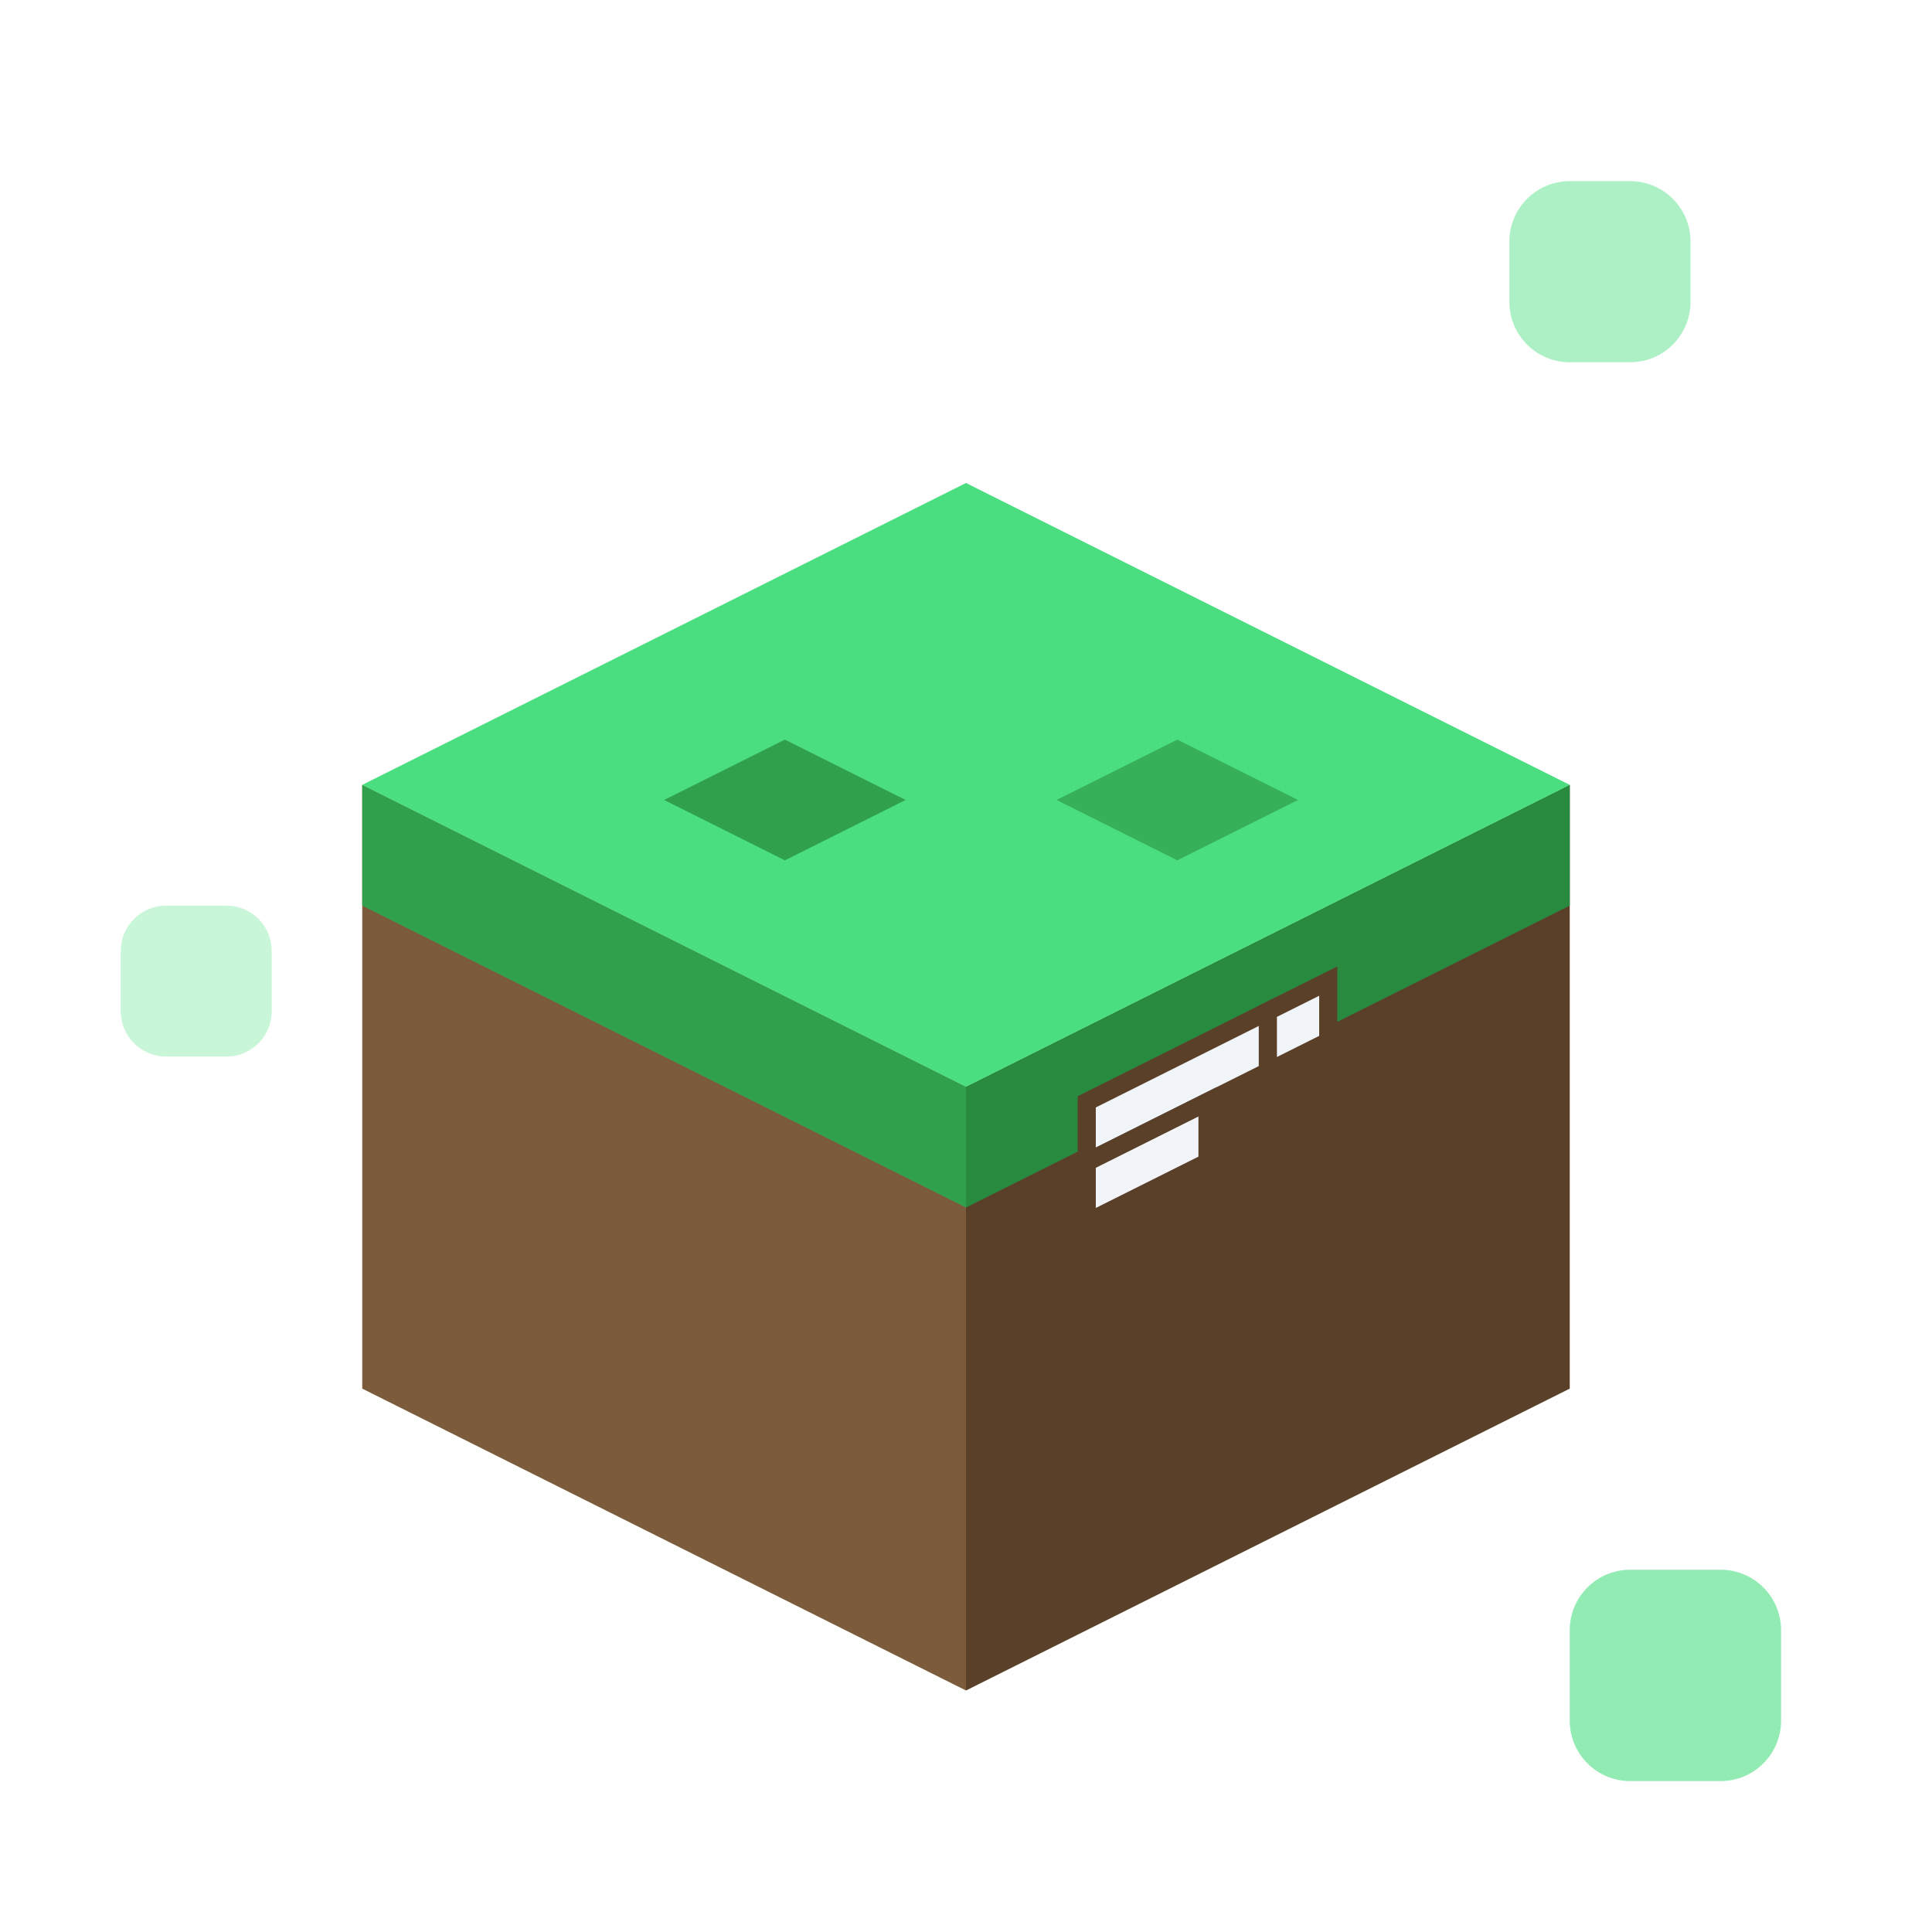
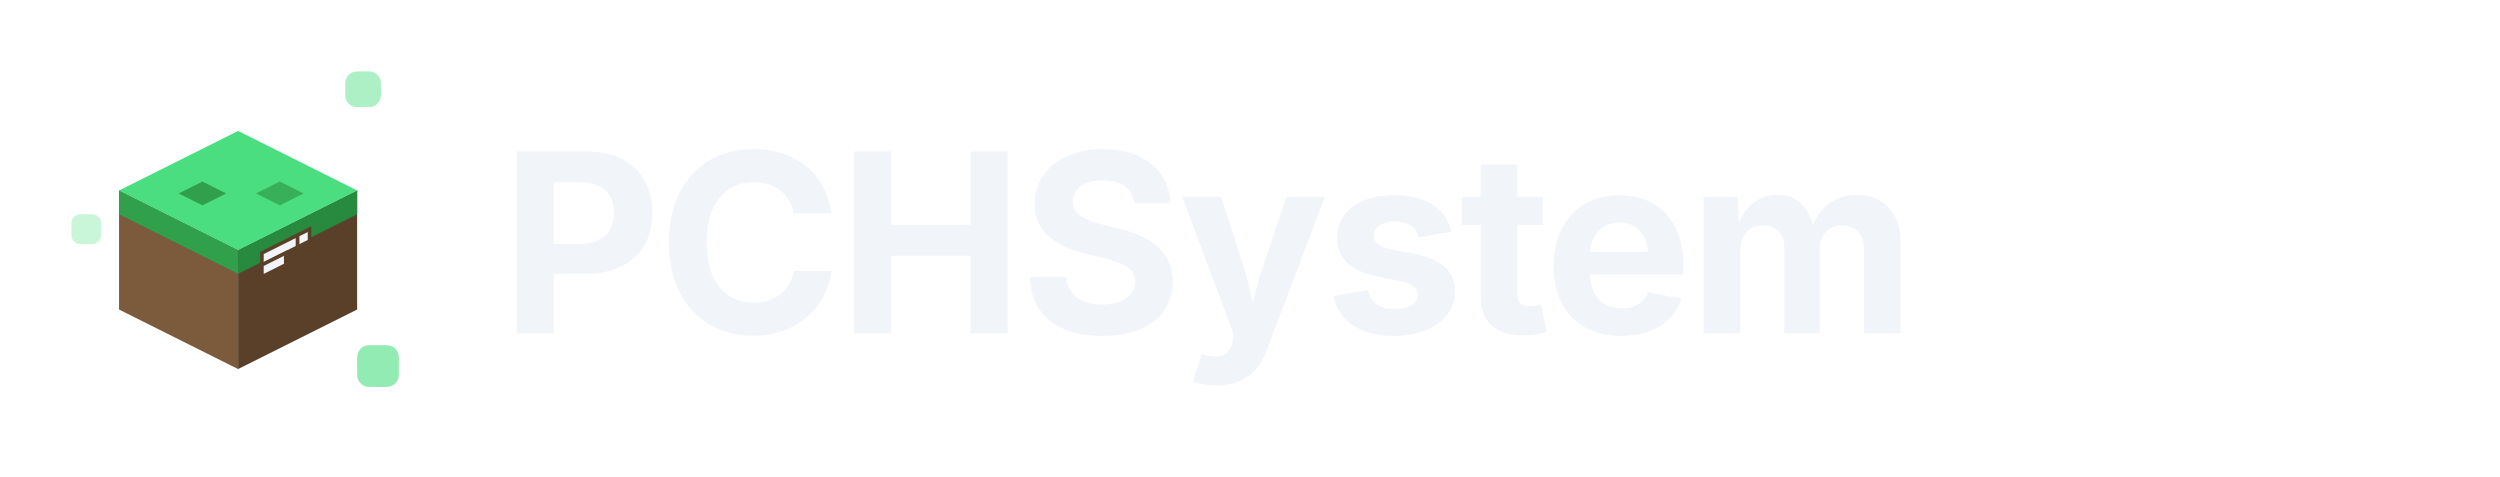
- <svg xmlns="http://www.w3.org/2000/svg" viewBox="0 0 64 64" role="img" aria-labelledby="t">
-   <g transform="translate(0 2)">
+ <svg xmlns="http://www.w3.org/2000/svg" viewBox="0 0 210 40" role="img" aria-labelledby="t d">
+   <g transform="translate(4 4) scale(0.5)">
    <rect x="50" y="4" width="6" height="6" rx="2" fill="#4ADE80" opacity="0.45" />
    <rect x="4" y="28" width="5" height="5" rx="1.5" fill="#4ADE80" opacity="0.30" />
    <rect x="52" y="50" width="7" height="7" rx="2" fill="#4ADE80" opacity="0.60" />
    <polygon points="12,24 32,34 32,54 12,44" fill="#7C5A3C" />
    <polygon points="32,34 52,24 52,44 32,54" fill="#5A4028" />
    <polygon points="12,24 32,34 32,38 12,28" fill="#31A04C" />
    <polygon points="32,34 52,24 52,28 32,38" fill="#278A3E" />
    <polygon points="32,14 52,24 32,34 12,24" fill="#4ADE80" />
    <polygon points="26,22.5 30,24.5 26,26.5 22,24.5" fill="#31A04C" />
    <polygon points="39,22.5 43,24.5 39,26.5 35,24.5" fill="#31A04C" opacity="0.75" />
    <g fill="#F1F5F9" stroke="#5A4028" stroke-width="0.6">
      <polygon points="36,34.5 42,31.5 42,33.5 36,36.5" />
      <polygon points="36,36.5 40,34.5 40,36.5 36,38.5" />
      <polygon points="42,31.5 44,30.5 44,32.5 42,33.5" />
    </g>
  </g>
+   <text x="42" y="28" font-family="-apple-system, BlinkMacSystemFont, 'Segoe UI', 'PingFang SC', sans-serif" font-size="21" font-weight="700" letter-spacing="-0.4" fill="#F1F5F9">PCHSystem</text>
</svg>
